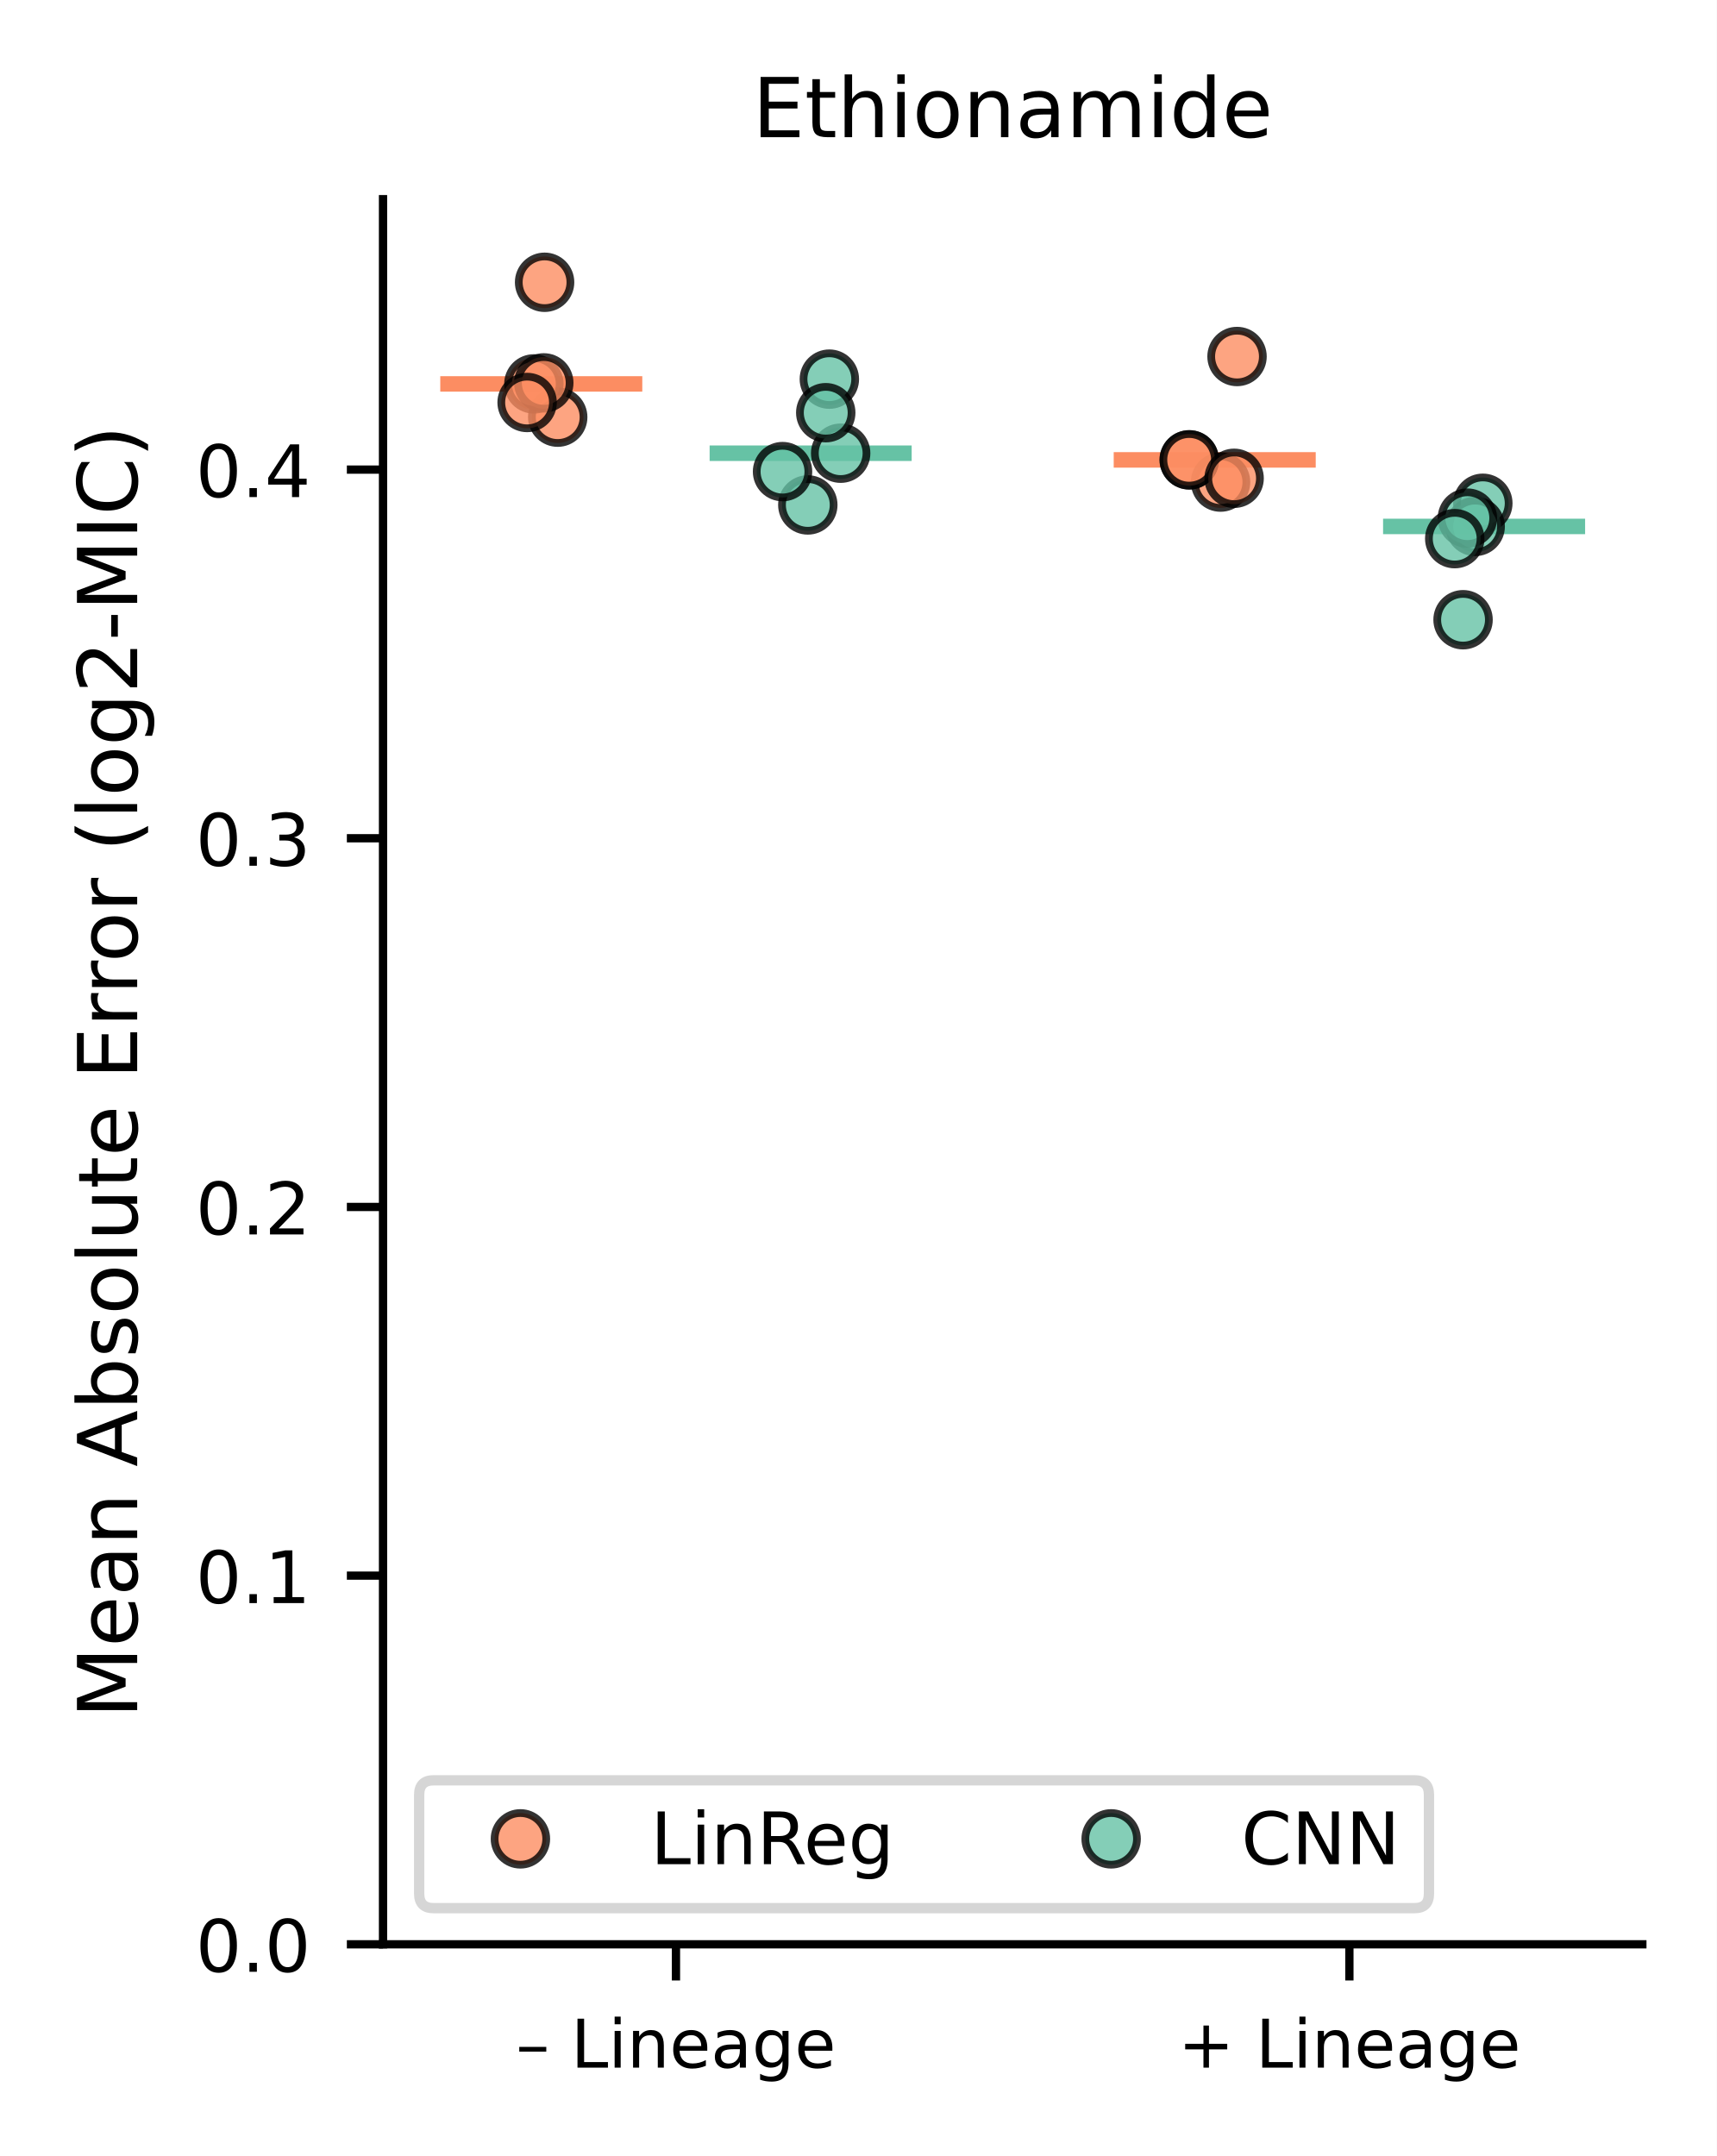
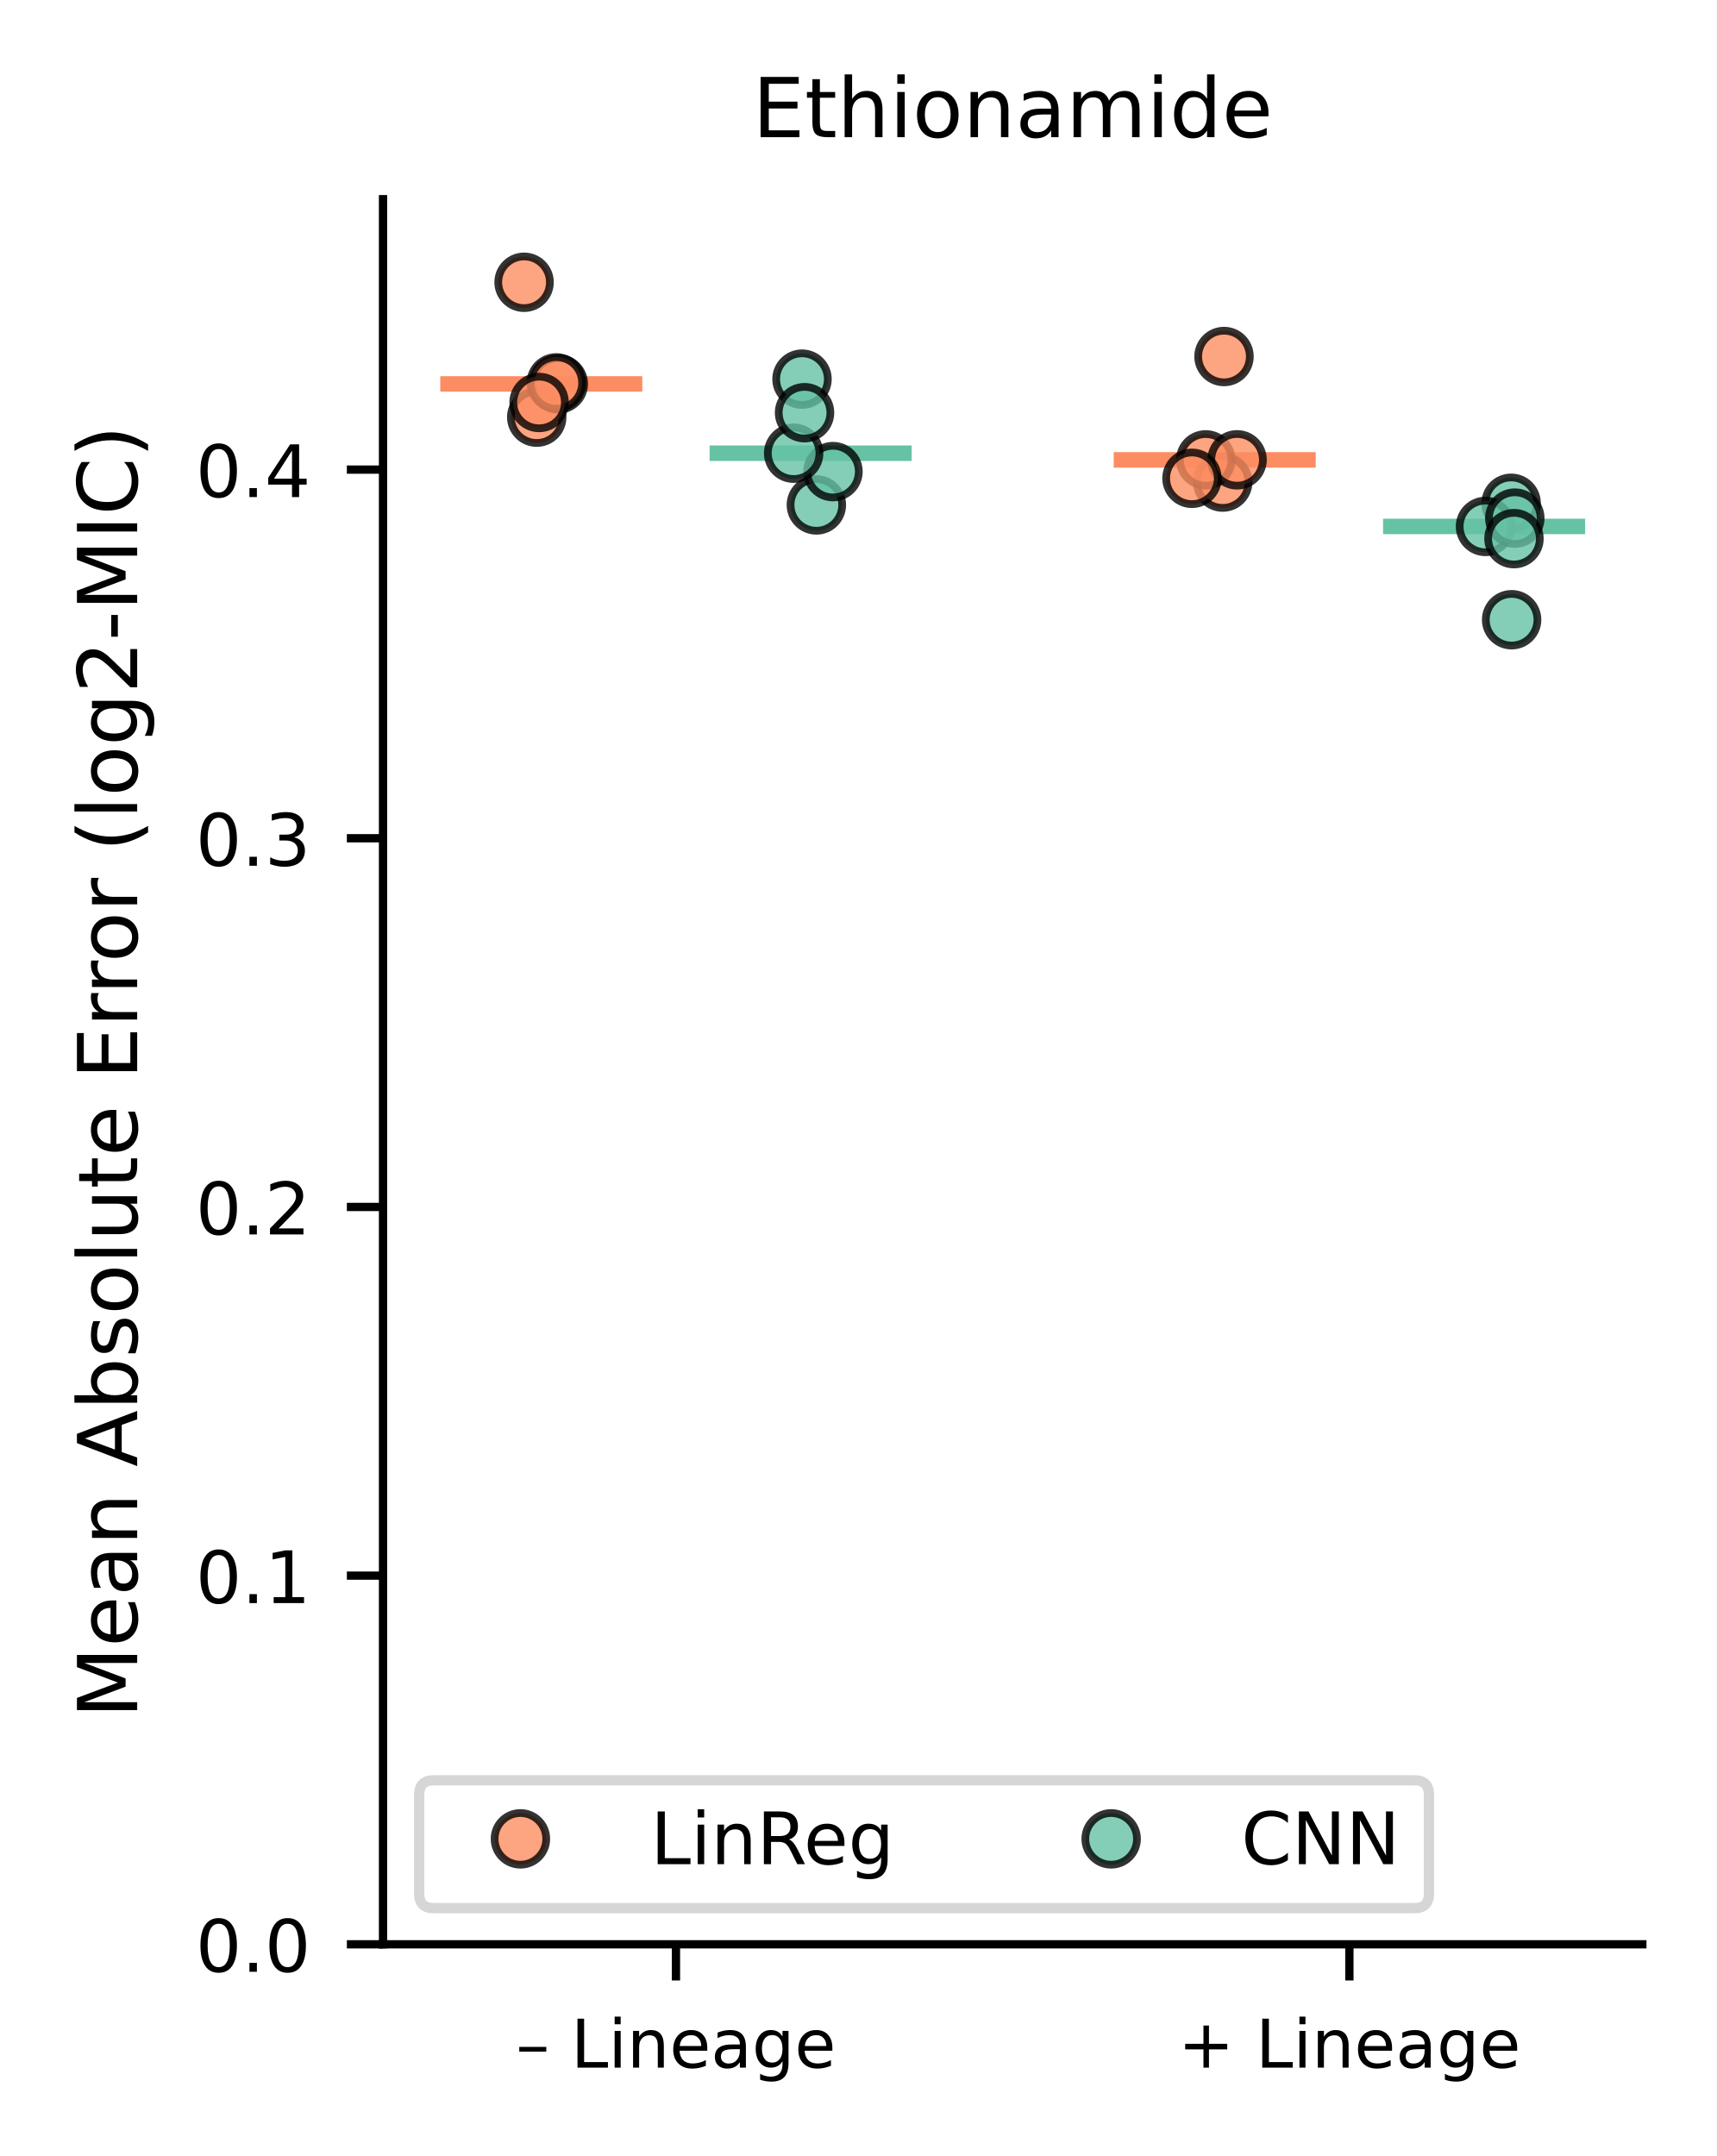
<svg xmlns="http://www.w3.org/2000/svg" xmlns:xlink="http://www.w3.org/1999/xlink" width="166.175pt" height="208.69pt" viewBox="0 0 166.175 208.69" version="1.1">
  <defs>
    <style type="text/css">*{stroke-linejoin: round; stroke-linecap: butt}</style>
  </defs>
  <g id="figure_1">
    <g id="patch_1">
      <path d="M 0 208.69  L 166.175 208.69  L 166.175 0  L 0 0  z " style="fill: #ffffff" />
    </g>
    <g id="axes_1">
      <g id="patch_2">
        <path d="M 37.075 188.199  L 158.975 188.199  L 158.975 19.279  L 37.075 19.279  z " style="fill: #ffffff" />
      </g>
      <g id="LineCollection_1">
-         <path d="M 42.616 37.16  L 62.172 37.16  " clip-path="url(#p275a78e598)" style="fill: none; stroke: #fc8d62; stroke-width: 1.5" />
+         <path d="M 42.616 37.16  L 62.172 37.16  " clip-path="url(#p966fcab4b1)" style="fill: none; stroke: #fc8d62; stroke-width: 1.5" />
      </g>
      <g id="LineCollection_2">
-         <path d="M 68.69 43.868  L 88.247 43.868  " clip-path="url(#p275a78e598)" style="fill: none; stroke: #66c2a5; stroke-width: 1.5" />
+         <path d="M 68.69 43.868  L 88.247 43.868  " clip-path="url(#p966fcab4b1)" style="fill: none; stroke: #66c2a5; stroke-width: 1.5" />
      </g>
      <g id="LineCollection_3">
-         <path d="M 107.803 44.514  L 127.359 44.514  " clip-path="url(#p275a78e598)" style="fill: none; stroke: #fc8d62; stroke-width: 1.5" />
+         <path d="M 107.803 44.514  L 127.359 44.514  " clip-path="url(#p966fcab4b1)" style="fill: none; stroke: #fc8d62; stroke-width: 1.5" />
      </g>
      <g id="LineCollection_4">
-         <path d="M 133.878 50.956  L 153.434 50.956  " clip-path="url(#p275a78e598)" style="fill: none; stroke: #66c2a5; stroke-width: 1.5" />
+         <path d="M 133.878 50.956  L 153.434 50.956  " clip-path="url(#p966fcab4b1)" style="fill: none; stroke: #66c2a5; stroke-width: 1.5" />
      </g>
      <g id="PathCollection_1">
        <defs>
-           <path id="C0_0_a397334b25" d="M 0 2.5  C 0.663 2.5 1.299 2.237 1.768 1.768  C 2.237 1.299 2.5 0.663 2.5 -0  C 2.5 -0.663 2.237 -1.299 1.768 -1.768  C 1.299 -2.237 0.663 -2.5 0 -2.5  C -0.663 -2.5 -1.299 -2.237 -1.768 -1.768  C -2.237 -1.299 -2.5 -0.663 -2.5 0  C -2.5 0.663 -2.237 1.299 -1.768 1.768  C -1.299 2.237 -0.663 2.5 0 2.5  z " />
+           <path id="C0_0_b6f05017a8" d="M 0 2.5  C 0.663 2.5 1.299 2.237 1.768 1.768  C 2.237 1.299 2.5 0.663 2.5 -0  C 2.5 -0.663 2.237 -1.299 1.768 -1.768  C 1.299 -2.237 0.663 -2.5 0 -2.5  C -0.663 -2.5 -1.299 -2.237 -1.768 -1.768  C -2.237 -1.299 -2.5 -0.663 -2.5 0  C -2.5 0.663 -2.237 1.299 -1.768 1.768  C -1.299 2.237 -0.663 2.5 0 2.5  z " />
        </defs>
-         <g clip-path="url(#p275a78e598)">
-           <use xlink:href="#C0_0_a397334b25" x="53.985" y="40.378" style="fill: #fc8d62; fill-opacity: 0.8; stroke: #000000; stroke-opacity: 0.8; stroke-width: 0.75" />
-         </g>
-         <g clip-path="url(#p275a78e598)">
-           <use xlink:href="#C0_0_a397334b25" x="51.677" y="37.16" style="fill: #fc8d62; fill-opacity: 0.8; stroke: #000000; stroke-opacity: 0.8; stroke-width: 0.75" />
-         </g>
-         <g clip-path="url(#p275a78e598)">
-           <use xlink:href="#C0_0_a397334b25" x="52.637" y="37.062" style="fill: #fc8d62; fill-opacity: 0.8; stroke: #000000; stroke-opacity: 0.8; stroke-width: 0.75" />
-         </g>
-         <g clip-path="url(#p275a78e598)">
-           <use xlink:href="#C0_0_a397334b25" x="51.023" y="38.958" style="fill: #fc8d62; fill-opacity: 0.8; stroke: #000000; stroke-opacity: 0.8; stroke-width: 0.75" />
-         </g>
-         <g clip-path="url(#p275a78e598)">
-           <use xlink:href="#C0_0_a397334b25" x="52.715" y="27.323" style="fill: #fc8d62; fill-opacity: 0.8; stroke: #000000; stroke-opacity: 0.8; stroke-width: 0.75" />
+         <g clip-path="url(#p966fcab4b1)">
+           <use xlink:href="#C0_0_b6f05017a8" x="51.954" y="40.378" style="fill: #fc8d62; fill-opacity: 0.8; stroke: #000000; stroke-opacity: 0.8; stroke-width: 0.75" />
+         </g>
+         <g clip-path="url(#p966fcab4b1)">
+           <use xlink:href="#C0_0_b6f05017a8" x="54.042" y="37.16" style="fill: #fc8d62; fill-opacity: 0.8; stroke: #000000; stroke-opacity: 0.8; stroke-width: 0.75" />
+         </g>
+         <g clip-path="url(#p966fcab4b1)">
+           <use xlink:href="#C0_0_b6f05017a8" x="53.85" y="37.062" style="fill: #fc8d62; fill-opacity: 0.8; stroke: #000000; stroke-opacity: 0.8; stroke-width: 0.75" />
+         </g>
+         <g clip-path="url(#p966fcab4b1)">
+           <use xlink:href="#C0_0_b6f05017a8" x="52.183" y="38.958" style="fill: #fc8d62; fill-opacity: 0.8; stroke: #000000; stroke-opacity: 0.8; stroke-width: 0.75" />
+         </g>
+         <g clip-path="url(#p966fcab4b1)">
+           <use xlink:href="#C0_0_b6f05017a8" x="50.73" y="27.323" style="fill: #fc8d62; fill-opacity: 0.8; stroke: #000000; stroke-opacity: 0.8; stroke-width: 0.75" />
        </g>
      </g>
      <g id="PathCollection_2">
        <defs>
-           <path id="C1_0_c81b3c31b7" d="M 0 2.5  C 0.663 2.5 1.299 2.237 1.768 1.768  C 2.237 1.299 2.5 0.663 2.5 -0  C 2.5 -0.663 2.237 -1.299 1.768 -1.768  C 1.299 -2.237 0.663 -2.5 0 -2.5  C -0.663 -2.5 -1.299 -2.237 -1.768 -1.768  C -2.237 -1.299 -2.5 -0.663 -2.5 0  C -2.5 0.663 -2.237 1.299 -1.768 1.768  C -1.299 2.237 -0.663 2.5 0 2.5  z " />
+           <path id="C1_0_5e7f2129fc" d="M 0 2.5  C 0.663 2.5 1.299 2.237 1.768 1.768  C 2.237 1.299 2.5 0.663 2.5 -0  C 2.5 -0.663 2.237 -1.299 1.768 -1.768  C 1.299 -2.237 0.663 -2.5 0 -2.5  C -0.663 -2.5 -1.299 -2.237 -1.768 -1.768  C -2.237 -1.299 -2.5 -0.663 -2.5 0  C -2.5 0.663 -2.237 1.299 -1.768 1.768  C -1.299 2.237 -0.663 2.5 0 2.5  z " />
        </defs>
-         <g clip-path="url(#p275a78e598)">
-           <use xlink:href="#C1_0_c81b3c31b7" x="78.194" y="48.875" style="fill: #66c2a5; fill-opacity: 0.8; stroke: #000000; stroke-opacity: 0.8; stroke-width: 0.75" />
-         </g>
-         <g clip-path="url(#p275a78e598)">
-           <use xlink:href="#C1_0_c81b3c31b7" x="75.748" y="45.649" style="fill: #66c2a5; fill-opacity: 0.8; stroke: #000000; stroke-opacity: 0.8; stroke-width: 0.75" />
-         </g>
-         <g clip-path="url(#p275a78e598)">
-           <use xlink:href="#C1_0_c81b3c31b7" x="80.279" y="36.699" style="fill: #66c2a5; fill-opacity: 0.8; stroke: #000000; stroke-opacity: 0.8; stroke-width: 0.75" />
-         </g>
-         <g clip-path="url(#p275a78e598)">
-           <use xlink:href="#C1_0_c81b3c31b7" x="81.374" y="43.868" style="fill: #66c2a5; fill-opacity: 0.8; stroke: #000000; stroke-opacity: 0.8; stroke-width: 0.75" />
-         </g>
-         <g clip-path="url(#p275a78e598)">
-           <use xlink:href="#C1_0_c81b3c31b7" x="79.93" y="39.947" style="fill: #66c2a5; fill-opacity: 0.8; stroke: #000000; stroke-opacity: 0.8; stroke-width: 0.75" />
+         <g clip-path="url(#p966fcab4b1)">
+           <use xlink:href="#C1_0_5e7f2129fc" x="79.022" y="48.875" style="fill: #66c2a5; fill-opacity: 0.8; stroke: #000000; stroke-opacity: 0.8; stroke-width: 0.75" />
+         </g>
+         <g clip-path="url(#p966fcab4b1)">
+           <use xlink:href="#C1_0_5e7f2129fc" x="80.63" y="45.649" style="fill: #66c2a5; fill-opacity: 0.8; stroke: #000000; stroke-opacity: 0.8; stroke-width: 0.75" />
+         </g>
+         <g clip-path="url(#p966fcab4b1)">
+           <use xlink:href="#C1_0_5e7f2129fc" x="77.632" y="36.699" style="fill: #66c2a5; fill-opacity: 0.8; stroke: #000000; stroke-opacity: 0.8; stroke-width: 0.75" />
+         </g>
+         <g clip-path="url(#p966fcab4b1)">
+           <use xlink:href="#C1_0_5e7f2129fc" x="76.823" y="43.868" style="fill: #66c2a5; fill-opacity: 0.8; stroke: #000000; stroke-opacity: 0.8; stroke-width: 0.75" />
+         </g>
+         <g clip-path="url(#p966fcab4b1)">
+           <use xlink:href="#C1_0_5e7f2129fc" x="77.878" y="39.947" style="fill: #66c2a5; fill-opacity: 0.8; stroke: #000000; stroke-opacity: 0.8; stroke-width: 0.75" />
        </g>
      </g>
      <g id="PathCollection_3">
        <defs>
-           <path id="C2_0_f583e254a5" d="M 0 2.5  C 0.663 2.5 1.299 2.237 1.768 1.768  C 2.237 1.299 2.5 0.663 2.5 -0  C 2.5 -0.663 2.237 -1.299 1.768 -1.768  C 1.299 -2.237 0.663 -2.5 0 -2.5  C -0.663 -2.5 -1.299 -2.237 -1.768 -1.768  C -2.237 -1.299 -2.5 -0.663 -2.5 0  C -2.5 0.663 -2.237 1.299 -1.768 1.768  C -1.299 2.237 -0.663 2.5 0 2.5  z " />
+           <path id="C2_0_d70df3295e" d="M 0 2.5  C 0.663 2.5 1.299 2.237 1.768 1.768  C 2.237 1.299 2.5 0.663 2.5 -0  C 2.5 -0.663 2.237 -1.299 1.768 -1.768  C 1.299 -2.237 0.663 -2.5 0 -2.5  C -0.663 -2.5 -1.299 -2.237 -1.768 -1.768  C -2.237 -1.299 -2.5 -0.663 -2.5 0  C -2.5 0.663 -2.237 1.299 -1.768 1.768  C -1.299 2.237 -0.663 2.5 0 2.5  z " />
        </defs>
-         <g clip-path="url(#p275a78e598)">
-           <use xlink:href="#C2_0_f583e254a5" x="118.146" y="46.663" style="fill: #fc8d62; fill-opacity: 0.8; stroke: #000000; stroke-opacity: 0.8; stroke-width: 0.75" />
-         </g>
-         <g clip-path="url(#p275a78e598)">
-           <use xlink:href="#C2_0_f583e254a5" x="115.127" y="44.514" style="fill: #fc8d62; fill-opacity: 0.8; stroke: #000000; stroke-opacity: 0.8; stroke-width: 0.75" />
-         </g>
-         <g clip-path="url(#p275a78e598)">
-           <use xlink:href="#C2_0_f583e254a5" x="115.107" y="44.509" style="fill: #fc8d62; fill-opacity: 0.8; stroke: #000000; stroke-opacity: 0.8; stroke-width: 0.75" />
-         </g>
-         <g clip-path="url(#p275a78e598)">
-           <use xlink:href="#C2_0_f583e254a5" x="119.459" y="46.298" style="fill: #fc8d62; fill-opacity: 0.8; stroke: #000000; stroke-opacity: 0.8; stroke-width: 0.75" />
-         </g>
-         <g clip-path="url(#p275a78e598)">
-           <use xlink:href="#C2_0_f583e254a5" x="119.741" y="34.509" style="fill: #fc8d62; fill-opacity: 0.8; stroke: #000000; stroke-opacity: 0.8; stroke-width: 0.75" />
+         <g clip-path="url(#p966fcab4b1)">
+           <use xlink:href="#C2_0_d70df3295e" x="118.355" y="46.663" style="fill: #fc8d62; fill-opacity: 0.8; stroke: #000000; stroke-opacity: 0.8; stroke-width: 0.75" />
+         </g>
+         <g clip-path="url(#p966fcab4b1)">
+           <use xlink:href="#C2_0_d70df3295e" x="116.712" y="44.514" style="fill: #fc8d62; fill-opacity: 0.8; stroke: #000000; stroke-opacity: 0.8; stroke-width: 0.75" />
+         </g>
+         <g clip-path="url(#p966fcab4b1)">
+           <use xlink:href="#C2_0_d70df3295e" x="119.745" y="44.509" style="fill: #fc8d62; fill-opacity: 0.8; stroke: #000000; stroke-opacity: 0.8; stroke-width: 0.75" />
+         </g>
+         <g clip-path="url(#p966fcab4b1)">
+           <use xlink:href="#C2_0_d70df3295e" x="115.38" y="46.298" style="fill: #fc8d62; fill-opacity: 0.8; stroke: #000000; stroke-opacity: 0.8; stroke-width: 0.75" />
+         </g>
+         <g clip-path="url(#p966fcab4b1)">
+           <use xlink:href="#C2_0_d70df3295e" x="118.48" y="34.509" style="fill: #fc8d62; fill-opacity: 0.8; stroke: #000000; stroke-opacity: 0.8; stroke-width: 0.75" />
        </g>
      </g>
      <g id="PathCollection_4">
        <defs>
-           <path id="C3_0_29b43502ae" d="M 0 2.5  C 0.663 2.5 1.299 2.237 1.768 1.768  C 2.237 1.299 2.5 0.663 2.5 -0  C 2.5 -0.663 2.237 -1.299 1.768 -1.768  C 1.299 -2.237 0.663 -2.5 0 -2.5  C -0.663 -2.5 -1.299 -2.237 -1.768 -1.768  C -2.237 -1.299 -2.5 -0.663 -2.5 0  C -2.5 0.663 -2.237 1.299 -1.768 1.768  C -1.299 2.237 -0.663 2.5 0 2.5  z " />
+           <path id="C3_0_745c47c55c" d="M 0 2.5  C 0.663 2.5 1.299 2.237 1.768 1.768  C 2.237 1.299 2.5 0.663 2.5 -0  C 2.5 -0.663 2.237 -1.299 1.768 -1.768  C 1.299 -2.237 0.663 -2.5 0 -2.5  C -0.663 -2.5 -1.299 -2.237 -1.768 -1.768  C -2.237 -1.299 -2.5 -0.663 -2.5 0  C -2.5 0.663 -2.237 1.299 -1.768 1.768  C -1.299 2.237 -0.663 2.5 0 2.5  z " />
        </defs>
-         <g clip-path="url(#p275a78e598)">
-           <use xlink:href="#C3_0_29b43502ae" x="141.62" y="59.987" style="fill: #66c2a5; fill-opacity: 0.8; stroke: #000000; stroke-opacity: 0.8; stroke-width: 0.75" />
-         </g>
-         <g clip-path="url(#p275a78e598)">
-           <use xlink:href="#C3_0_29b43502ae" x="143.534" y="48.715" style="fill: #66c2a5; fill-opacity: 0.8; stroke: #000000; stroke-opacity: 0.8; stroke-width: 0.75" />
-         </g>
-         <g clip-path="url(#p275a78e598)">
-           <use xlink:href="#C3_0_29b43502ae" x="142.794" y="50.956" style="fill: #66c2a5; fill-opacity: 0.8; stroke: #000000; stroke-opacity: 0.8; stroke-width: 0.75" />
-         </g>
-         <g clip-path="url(#p275a78e598)">
-           <use xlink:href="#C3_0_29b43502ae" x="142.039" y="50.152" style="fill: #66c2a5; fill-opacity: 0.8; stroke: #000000; stroke-opacity: 0.8; stroke-width: 0.75" />
-         </g>
-         <g clip-path="url(#p275a78e598)">
-           <use xlink:href="#C3_0_29b43502ae" x="140.814" y="52.138" style="fill: #66c2a5; fill-opacity: 0.8; stroke: #000000; stroke-opacity: 0.8; stroke-width: 0.75" />
+         <g clip-path="url(#p966fcab4b1)">
+           <use xlink:href="#C3_0_745c47c55c" x="146.32" y="59.987" style="fill: #66c2a5; fill-opacity: 0.8; stroke: #000000; stroke-opacity: 0.8; stroke-width: 0.75" />
+         </g>
+         <g clip-path="url(#p966fcab4b1)">
+           <use xlink:href="#C3_0_745c47c55c" x="146.274" y="48.715" style="fill: #66c2a5; fill-opacity: 0.8; stroke: #000000; stroke-opacity: 0.8; stroke-width: 0.75" />
+         </g>
+         <g clip-path="url(#p966fcab4b1)">
+           <use xlink:href="#C3_0_745c47c55c" x="143.79" y="50.956" style="fill: #66c2a5; fill-opacity: 0.8; stroke: #000000; stroke-opacity: 0.8; stroke-width: 0.75" />
+         </g>
+         <g clip-path="url(#p966fcab4b1)">
+           <use xlink:href="#C3_0_745c47c55c" x="146.629" y="50.152" style="fill: #66c2a5; fill-opacity: 0.8; stroke: #000000; stroke-opacity: 0.8; stroke-width: 0.75" />
+         </g>
+         <g clip-path="url(#p966fcab4b1)">
+           <use xlink:href="#C3_0_745c47c55c" x="146.548" y="52.138" style="fill: #66c2a5; fill-opacity: 0.8; stroke: #000000; stroke-opacity: 0.8; stroke-width: 0.75" />
        </g>
      </g>
      <g id="line2d_1" />
      <g id="line2d_2" />
      <g id="matplotlib.axis_1">
        <g id="xtick_1">
          <g id="line2d_3">
            <defs>
-               <path id="mde1b1240f8" d="M 0 0  L 0 3.5  " style="stroke: #000000; stroke-width: 0.8" />
-             </defs>
-             <g>
-               <use xlink:href="#mde1b1240f8" x="65.431" y="188.199" style="stroke: #000000; stroke-width: 0.8" />
+               <path id="m352f843af5" d="M 0 0  L 0 3.5  " style="stroke: #000000; stroke-width: 0.8" />
+             </defs>
+             <g>
+               <use xlink:href="#m352f843af5" x="65.431" y="188.199" style="stroke: #000000; stroke-width: 0.8" />
            </g>
          </g>
          <g id="text_1">
            <g transform="translate(49.94536 200.1377) scale(0.065 -0.065)">
              <defs>
                <path id="DejaVuSans-2013" d="M 313 1978  L 2888 1978  L 2888 1528  L 313 1528  L 313 1978  z " transform="scale(0.015625)" />
                <path id="DejaVuSans-20" transform="scale(0.015625)" />
                <path id="DejaVuSans-4c" d="M 628 4666  L 1259 4666  L 1259 531  L 3531 531  L 3531 0  L 628 0  L 628 4666  z " transform="scale(0.015625)" />
                <path id="DejaVuSans-69" d="M 603 3500  L 1178 3500  L 1178 0  L 603 0  L 603 3500  z M 603 4863  L 1178 4863  L 1178 4134  L 603 4134  L 603 4863  z " transform="scale(0.015625)" />
                <path id="DejaVuSans-6e" d="M 3513 2113  L 3513 0  L 2938 0  L 2938 2094  Q 2938 2591 2744 2837  Q 2550 3084 2163 3084  Q 1697 3084 1428 2787  Q 1159 2491 1159 1978  L 1159 0  L 581 0  L 581 3500  L 1159 3500  L 1159 2956  Q 1366 3272 1645 3428  Q 1925 3584 2291 3584  Q 2894 3584 3203 3211  Q 3513 2838 3513 2113  z " transform="scale(0.015625)" />
                <path id="DejaVuSans-65" d="M 3597 1894  L 3597 1613  L 953 1613  Q 991 1019 1311 708  Q 1631 397 2203 397  Q 2534 397 2845 478  Q 3156 559 3463 722  L 3463 178  Q 3153 47 2828 -22  Q 2503 -91 2169 -91  Q 1331 -91 842 396  Q 353 884 353 1716  Q 353 2575 817 3079  Q 1281 3584 2069 3584  Q 2775 3584 3186 3129  Q 3597 2675 3597 1894  z M 3022 2063  Q 3016 2534 2758 2815  Q 2500 3097 2075 3097  Q 1594 3097 1305 2825  Q 1016 2553 972 2059  L 3022 2063  z " transform="scale(0.015625)" />
                <path id="DejaVuSans-61" d="M 2194 1759  Q 1497 1759 1228 1600  Q 959 1441 959 1056  Q 959 750 1161 570  Q 1363 391 1709 391  Q 2188 391 2477 730  Q 2766 1069 2766 1631  L 2766 1759  L 2194 1759  z M 3341 1997  L 3341 0  L 2766 0  L 2766 531  Q 2569 213 2275 61  Q 1981 -91 1556 -91  Q 1019 -91 701 211  Q 384 513 384 1019  Q 384 1609 779 1909  Q 1175 2209 1959 2209  L 2766 2209  L 2766 2266  Q 2766 2663 2505 2880  Q 2244 3097 1772 3097  Q 1472 3097 1187 3025  Q 903 2953 641 2809  L 641 3341  Q 956 3463 1253 3523  Q 1550 3584 1831 3584  Q 2591 3584 2966 3190  Q 3341 2797 3341 1997  z " transform="scale(0.015625)" />
                <path id="DejaVuSans-67" d="M 2906 1791  Q 2906 2416 2648 2759  Q 2391 3103 1925 3103  Q 1463 3103 1205 2759  Q 947 2416 947 1791  Q 947 1169 1205 825  Q 1463 481 1925 481  Q 2391 481 2648 825  Q 2906 1169 2906 1791  z M 3481 434  Q 3481 -459 3084 -895  Q 2688 -1331 1869 -1331  Q 1566 -1331 1297 -1286  Q 1028 -1241 775 -1147  L 775 -588  Q 1028 -725 1275 -790  Q 1522 -856 1778 -856  Q 2344 -856 2625 -561  Q 2906 -266 2906 331  L 2906 616  Q 2728 306 2450 153  Q 2172 0 1784 0  Q 1141 0 747 490  Q 353 981 353 1791  Q 353 2603 747 3093  Q 1141 3584 1784 3584  Q 2172 3584 2450 3431  Q 2728 3278 2906 2969  L 2906 3500  L 3481 3500  L 3481 434  z " transform="scale(0.015625)" />
              </defs>
              <use xlink:href="#DejaVuSans-2013" />
              <use xlink:href="#DejaVuSans-20" x="50" />
              <use xlink:href="#DejaVuSans-4c" x="81.787" />
              <use xlink:href="#DejaVuSans-69" x="137.5" />
              <use xlink:href="#DejaVuSans-6e" x="165.283" />
              <use xlink:href="#DejaVuSans-65" x="228.662" />
              <use xlink:href="#DejaVuSans-61" x="290.186" />
              <use xlink:href="#DejaVuSans-67" x="351.465" />
              <use xlink:href="#DejaVuSans-65" x="414.941" />
            </g>
          </g>
        </g>
        <g id="xtick_2">
          <g id="line2d_4">
            <g>
-               <use xlink:href="#mde1b1240f8" x="130.618" y="188.199" style="stroke: #000000; stroke-width: 0.8" />
+               <use xlink:href="#m352f843af5" x="130.618" y="188.199" style="stroke: #000000; stroke-width: 0.8" />
            </g>
          </g>
          <g id="text_2">
            <g transform="translate(114.0341 200.1377) scale(0.065 -0.065)">
              <defs>
                <path id="DejaVuSans-2b" d="M 2944 4013  L 2944 2272  L 4684 2272  L 4684 1741  L 2944 1741  L 2944 0  L 2419 0  L 2419 1741  L 678 1741  L 678 2272  L 2419 2272  L 2419 4013  L 2944 4013  z " transform="scale(0.015625)" />
              </defs>
              <use xlink:href="#DejaVuSans-2b" />
              <use xlink:href="#DejaVuSans-20" x="83.789" />
              <use xlink:href="#DejaVuSans-4c" x="115.576" />
              <use xlink:href="#DejaVuSans-69" x="171.289" />
              <use xlink:href="#DejaVuSans-6e" x="199.072" />
              <use xlink:href="#DejaVuSans-65" x="262.451" />
              <use xlink:href="#DejaVuSans-61" x="323.975" />
              <use xlink:href="#DejaVuSans-67" x="385.254" />
              <use xlink:href="#DejaVuSans-65" x="448.73" />
            </g>
          </g>
        </g>
      </g>
      <g id="matplotlib.axis_2">
        <g id="ytick_1">
          <g id="line2d_5">
            <defs>
-               <path id="me66d4d384a" d="M 0 0  L -3.5 0  " style="stroke: #000000; stroke-width: 0.8" />
-             </defs>
-             <g>
-               <use xlink:href="#me66d4d384a" x="37.075" y="188.199" style="stroke: #000000; stroke-width: 0.8" />
+               <path id="m911fac3b53" d="M 0 0  L -3.5 0  " style="stroke: #000000; stroke-width: 0.8" />
+             </defs>
+             <g>
+               <use xlink:href="#m911fac3b53" x="37.075" y="188.199" style="stroke: #000000; stroke-width: 0.8" />
            </g>
          </g>
          <g id="text_3">
            <g transform="translate(18.9425 190.8582) scale(0.07 -0.07)">
              <defs>
                <path id="DejaVuSans-30" d="M 2034 4250  Q 1547 4250 1301 3770  Q 1056 3291 1056 2328  Q 1056 1369 1301 889  Q 1547 409 2034 409  Q 2525 409 2770 889  Q 3016 1369 3016 2328  Q 3016 3291 2770 3770  Q 2525 4250 2034 4250  z M 2034 4750  Q 2819 4750 3233 4129  Q 3647 3509 3647 2328  Q 3647 1150 3233 529  Q 2819 -91 2034 -91  Q 1250 -91 836 529  Q 422 1150 422 2328  Q 422 3509 836 4129  Q 1250 4750 2034 4750  z " transform="scale(0.015625)" />
                <path id="DejaVuSans-2e" d="M 684 794  L 1344 794  L 1344 0  L 684 0  L 684 794  z " transform="scale(0.015625)" />
              </defs>
              <use xlink:href="#DejaVuSans-30" />
              <use xlink:href="#DejaVuSans-2e" x="63.623" />
              <use xlink:href="#DejaVuSans-30" x="95.41" />
            </g>
          </g>
        </g>
        <g id="ytick_2">
          <g id="line2d_6">
            <g>
-               <use xlink:href="#me66d4d384a" x="37.075" y="152.513" style="stroke: #000000; stroke-width: 0.8" />
+               <use xlink:href="#m911fac3b53" x="37.075" y="152.513" style="stroke: #000000; stroke-width: 0.8" />
            </g>
          </g>
          <g id="text_4">
            <g transform="translate(18.9425 155.1721) scale(0.07 -0.07)">
              <defs>
                <path id="DejaVuSans-31" d="M 794 531  L 1825 531  L 1825 4091  L 703 3866  L 703 4441  L 1819 4666  L 2450 4666  L 2450 531  L 3481 531  L 3481 0  L 794 0  L 794 531  z " transform="scale(0.015625)" />
              </defs>
              <use xlink:href="#DejaVuSans-30" />
              <use xlink:href="#DejaVuSans-2e" x="63.623" />
              <use xlink:href="#DejaVuSans-31" x="95.41" />
            </g>
          </g>
        </g>
        <g id="ytick_3">
          <g id="line2d_7">
            <g>
-               <use xlink:href="#me66d4d384a" x="37.075" y="116.826" style="stroke: #000000; stroke-width: 0.8" />
+               <use xlink:href="#m911fac3b53" x="37.075" y="116.826" style="stroke: #000000; stroke-width: 0.8" />
            </g>
          </g>
          <g id="text_5">
            <g transform="translate(18.9425 119.4859) scale(0.07 -0.07)">
              <defs>
                <path id="DejaVuSans-32" d="M 1228 531  L 3431 531  L 3431 0  L 469 0  L 469 531  Q 828 903 1448 1529  Q 2069 2156 2228 2338  Q 2531 2678 2651 2914  Q 2772 3150 2772 3378  Q 2772 3750 2511 3984  Q 2250 4219 1831 4219  Q 1534 4219 1204 4116  Q 875 4013 500 3803  L 500 4441  Q 881 4594 1212 4672  Q 1544 4750 1819 4750  Q 2544 4750 2975 4387  Q 3406 4025 3406 3419  Q 3406 3131 3298 2873  Q 3191 2616 2906 2266  Q 2828 2175 2409 1742  Q 1991 1309 1228 531  z " transform="scale(0.015625)" />
              </defs>
              <use xlink:href="#DejaVuSans-30" />
              <use xlink:href="#DejaVuSans-2e" x="63.623" />
              <use xlink:href="#DejaVuSans-32" x="95.41" />
            </g>
          </g>
        </g>
        <g id="ytick_4">
          <g id="line2d_8">
            <g>
-               <use xlink:href="#me66d4d384a" x="37.075" y="81.14" style="stroke: #000000; stroke-width: 0.8" />
+               <use xlink:href="#m911fac3b53" x="37.075" y="81.14" style="stroke: #000000; stroke-width: 0.8" />
            </g>
          </g>
          <g id="text_6">
            <g transform="translate(18.9425 83.79976) scale(0.07 -0.07)">
              <defs>
                <path id="DejaVuSans-33" d="M 2597 2516  Q 3050 2419 3304 2112  Q 3559 1806 3559 1356  Q 3559 666 3084 287  Q 2609 -91 1734 -91  Q 1441 -91 1130 -33  Q 819 25 488 141  L 488 750  Q 750 597 1062 519  Q 1375 441 1716 441  Q 2309 441 2620 675  Q 2931 909 2931 1356  Q 2931 1769 2642 2001  Q 2353 2234 1838 2234  L 1294 2234  L 1294 2753  L 1863 2753  Q 2328 2753 2575 2939  Q 2822 3125 2822 3475  Q 2822 3834 2567 4026  Q 2313 4219 1838 4219  Q 1578 4219 1281 4162  Q 984 4106 628 3988  L 628 4550  Q 988 4650 1302 4700  Q 1616 4750 1894 4750  Q 2613 4750 3031 4423  Q 3450 4097 3450 3541  Q 3450 3153 3228 2886  Q 3006 2619 2597 2516  z " transform="scale(0.015625)" />
              </defs>
              <use xlink:href="#DejaVuSans-30" />
              <use xlink:href="#DejaVuSans-2e" x="63.623" />
              <use xlink:href="#DejaVuSans-33" x="95.41" />
            </g>
          </g>
        </g>
        <g id="ytick_5">
          <g id="line2d_9">
            <g>
-               <use xlink:href="#me66d4d384a" x="37.075" y="45.454" style="stroke: #000000; stroke-width: 0.8" />
+               <use xlink:href="#m911fac3b53" x="37.075" y="45.454" style="stroke: #000000; stroke-width: 0.8" />
            </g>
          </g>
          <g id="text_7">
            <g transform="translate(18.9425 48.11362) scale(0.07 -0.07)">
              <defs>
                <path id="DejaVuSans-34" d="M 2419 4116  L 825 1625  L 2419 1625  L 2419 4116  z M 2253 4666  L 3047 4666  L 3047 1625  L 3713 1625  L 3713 1100  L 3047 1100  L 3047 0  L 2419 0  L 2419 1100  L 313 1100  L 313 1709  L 2253 4666  z " transform="scale(0.015625)" />
              </defs>
              <use xlink:href="#DejaVuSans-30" />
              <use xlink:href="#DejaVuSans-2e" x="63.623" />
              <use xlink:href="#DejaVuSans-34" x="95.41" />
            </g>
          </g>
        </g>
        <g id="text_8">
          <g transform="translate(13.27875 166.3137) rotate(-90) scale(0.08 -0.08)">
            <defs>
              <path id="DejaVuSans-4d" d="M 628 4666  L 1569 4666  L 2759 1491  L 3956 4666  L 4897 4666  L 4897 0  L 4281 0  L 4281 4097  L 3078 897  L 2444 897  L 1241 4097  L 1241 0  L 628 0  L 628 4666  z " transform="scale(0.015625)" />
              <path id="DejaVuSans-41" d="M 2188 4044  L 1331 1722  L 3047 1722  L 2188 4044  z M 1831 4666  L 2547 4666  L 4325 0  L 3669 0  L 3244 1197  L 1141 1197  L 716 0  L 50 0  L 1831 4666  z " transform="scale(0.015625)" />
              <path id="DejaVuSans-62" d="M 3116 1747  Q 3116 2381 2855 2742  Q 2594 3103 2138 3103  Q 1681 3103 1420 2742  Q 1159 2381 1159 1747  Q 1159 1113 1420 752  Q 1681 391 2138 391  Q 2594 391 2855 752  Q 3116 1113 3116 1747  z M 1159 2969  Q 1341 3281 1617 3432  Q 1894 3584 2278 3584  Q 2916 3584 3314 3078  Q 3713 2572 3713 1747  Q 3713 922 3314 415  Q 2916 -91 2278 -91  Q 1894 -91 1617 61  Q 1341 213 1159 525  L 1159 0  L 581 0  L 581 4863  L 1159 4863  L 1159 2969  z " transform="scale(0.015625)" />
              <path id="DejaVuSans-73" d="M 2834 3397  L 2834 2853  Q 2591 2978 2328 3040  Q 2066 3103 1784 3103  Q 1356 3103 1142 2972  Q 928 2841 928 2578  Q 928 2378 1081 2264  Q 1234 2150 1697 2047  L 1894 2003  Q 2506 1872 2764 1633  Q 3022 1394 3022 966  Q 3022 478 2636 193  Q 2250 -91 1575 -91  Q 1294 -91 989 -36  Q 684 19 347 128  L 347 722  Q 666 556 975 473  Q 1284 391 1588 391  Q 1994 391 2212 530  Q 2431 669 2431 922  Q 2431 1156 2273 1281  Q 2116 1406 1581 1522  L 1381 1569  Q 847 1681 609 1914  Q 372 2147 372 2553  Q 372 3047 722 3315  Q 1072 3584 1716 3584  Q 2034 3584 2315 3537  Q 2597 3491 2834 3397  z " transform="scale(0.015625)" />
              <path id="DejaVuSans-6f" d="M 1959 3097  Q 1497 3097 1228 2736  Q 959 2375 959 1747  Q 959 1119 1226 758  Q 1494 397 1959 397  Q 2419 397 2687 759  Q 2956 1122 2956 1747  Q 2956 2369 2687 2733  Q 2419 3097 1959 3097  z M 1959 3584  Q 2709 3584 3137 3096  Q 3566 2609 3566 1747  Q 3566 888 3137 398  Q 2709 -91 1959 -91  Q 1206 -91 779 398  Q 353 888 353 1747  Q 353 2609 779 3096  Q 1206 3584 1959 3584  z " transform="scale(0.015625)" />
              <path id="DejaVuSans-6c" d="M 603 4863  L 1178 4863  L 1178 0  L 603 0  L 603 4863  z " transform="scale(0.015625)" />
              <path id="DejaVuSans-75" d="M 544 1381  L 544 3500  L 1119 3500  L 1119 1403  Q 1119 906 1312 657  Q 1506 409 1894 409  Q 2359 409 2629 706  Q 2900 1003 2900 1516  L 2900 3500  L 3475 3500  L 3475 0  L 2900 0  L 2900 538  Q 2691 219 2414 64  Q 2138 -91 1772 -91  Q 1169 -91 856 284  Q 544 659 544 1381  z M 1991 3584  L 1991 3584  z " transform="scale(0.015625)" />
              <path id="DejaVuSans-74" d="M 1172 4494  L 1172 3500  L 2356 3500  L 2356 3053  L 1172 3053  L 1172 1153  Q 1172 725 1289 603  Q 1406 481 1766 481  L 2356 481  L 2356 0  L 1766 0  Q 1100 0 847 248  Q 594 497 594 1153  L 594 3053  L 172 3053  L 172 3500  L 594 3500  L 594 4494  L 1172 4494  z " transform="scale(0.015625)" />
              <path id="DejaVuSans-45" d="M 628 4666  L 3578 4666  L 3578 4134  L 1259 4134  L 1259 2753  L 3481 2753  L 3481 2222  L 1259 2222  L 1259 531  L 3634 531  L 3634 0  L 628 0  L 628 4666  z " transform="scale(0.015625)" />
              <path id="DejaVuSans-72" d="M 2631 2963  Q 2534 3019 2420 3045  Q 2306 3072 2169 3072  Q 1681 3072 1420 2755  Q 1159 2438 1159 1844  L 1159 0  L 581 0  L 581 3500  L 1159 3500  L 1159 2956  Q 1341 3275 1631 3429  Q 1922 3584 2338 3584  Q 2397 3584 2469 3576  Q 2541 3569 2628 3553  L 2631 2963  z " transform="scale(0.015625)" />
              <path id="DejaVuSans-28" d="M 1984 4856  Q 1566 4138 1362 3434  Q 1159 2731 1159 2009  Q 1159 1288 1364 580  Q 1569 -128 1984 -844  L 1484 -844  Q 1016 -109 783 600  Q 550 1309 550 2009  Q 550 2706 781 3412  Q 1013 4119 1484 4856  L 1984 4856  z " transform="scale(0.015625)" />
              <path id="DejaVuSans-2d" d="M 313 2009  L 1997 2009  L 1997 1497  L 313 1497  L 313 2009  z " transform="scale(0.015625)" />
              <path id="DejaVuSans-49" d="M 628 4666  L 1259 4666  L 1259 0  L 628 0  L 628 4666  z " transform="scale(0.015625)" />
              <path id="DejaVuSans-43" d="M 4122 4306  L 4122 3641  Q 3803 3938 3442 4084  Q 3081 4231 2675 4231  Q 1875 4231 1450 3742  Q 1025 3253 1025 2328  Q 1025 1406 1450 917  Q 1875 428 2675 428  Q 3081 428 3442 575  Q 3803 722 4122 1019  L 4122 359  Q 3791 134 3420 21  Q 3050 -91 2638 -91  Q 1578 -91 968 557  Q 359 1206 359 2328  Q 359 3453 968 4101  Q 1578 4750 2638 4750  Q 3056 4750 3426 4639  Q 3797 4528 4122 4306  z " transform="scale(0.015625)" />
              <path id="DejaVuSans-29" d="M 513 4856  L 1013 4856  Q 1481 4119 1714 3412  Q 1947 2706 1947 2009  Q 1947 1309 1714 600  Q 1481 -109 1013 -844  L 513 -844  Q 928 -128 1133 580  Q 1338 1288 1338 2009  Q 1338 2731 1133 3434  Q 928 4138 513 4856  z " transform="scale(0.015625)" />
            </defs>
            <use xlink:href="#DejaVuSans-4d" />
            <use xlink:href="#DejaVuSans-65" x="86.279" />
            <use xlink:href="#DejaVuSans-61" x="147.803" />
            <use xlink:href="#DejaVuSans-6e" x="209.082" />
            <use xlink:href="#DejaVuSans-20" x="272.461" />
            <use xlink:href="#DejaVuSans-41" x="304.248" />
            <use xlink:href="#DejaVuSans-62" x="372.656" />
            <use xlink:href="#DejaVuSans-73" x="436.133" />
            <use xlink:href="#DejaVuSans-6f" x="488.232" />
            <use xlink:href="#DejaVuSans-6c" x="549.414" />
            <use xlink:href="#DejaVuSans-75" x="577.197" />
            <use xlink:href="#DejaVuSans-74" x="640.576" />
            <use xlink:href="#DejaVuSans-65" x="679.785" />
            <use xlink:href="#DejaVuSans-20" x="741.309" />
            <use xlink:href="#DejaVuSans-45" x="773.096" />
            <use xlink:href="#DejaVuSans-72" x="836.279" />
            <use xlink:href="#DejaVuSans-72" x="875.643" />
            <use xlink:href="#DejaVuSans-6f" x="914.506" />
            <use xlink:href="#DejaVuSans-72" x="975.688" />
            <use xlink:href="#DejaVuSans-20" x="1016.801" />
            <use xlink:href="#DejaVuSans-28" x="1048.588" />
            <use xlink:href="#DejaVuSans-6c" x="1087.602" />
            <use xlink:href="#DejaVuSans-6f" x="1115.385" />
            <use xlink:href="#DejaVuSans-67" x="1176.566" />
            <use xlink:href="#DejaVuSans-32" x="1240.043" />
            <use xlink:href="#DejaVuSans-2d" x="1303.666" />
            <use xlink:href="#DejaVuSans-4d" x="1339.75" />
            <use xlink:href="#DejaVuSans-49" x="1426.029" />
            <use xlink:href="#DejaVuSans-43" x="1455.521" />
            <use xlink:href="#DejaVuSans-29" x="1525.346" />
          </g>
        </g>
      </g>
      <g id="patch_3">
        <path d="M 37.075 188.199  L 37.075 19.279  " style="fill: none; stroke: #000000; stroke-width: 0.8; stroke-linejoin: miter; stroke-linecap: square" />
      </g>
      <g id="patch_4">
        <path d="M 37.075 188.199  L 158.975 188.199  " style="fill: none; stroke: #000000; stroke-width: 0.8; stroke-linejoin: miter; stroke-linecap: square" />
      </g>
      <g id="text_9">
        <g transform="translate(72.84094 13.27875) scale(0.08 -0.08)">
          <defs>
            <path id="DejaVuSans-68" d="M 3513 2113  L 3513 0  L 2938 0  L 2938 2094  Q 2938 2591 2744 2837  Q 2550 3084 2163 3084  Q 1697 3084 1428 2787  Q 1159 2491 1159 1978  L 1159 0  L 581 0  L 581 4863  L 1159 4863  L 1159 2956  Q 1366 3272 1645 3428  Q 1925 3584 2291 3584  Q 2894 3584 3203 3211  Q 3513 2838 3513 2113  z " transform="scale(0.015625)" />
            <path id="DejaVuSans-6d" d="M 3328 2828  Q 3544 3216 3844 3400  Q 4144 3584 4550 3584  Q 5097 3584 5394 3201  Q 5691 2819 5691 2113  L 5691 0  L 5113 0  L 5113 2094  Q 5113 2597 4934 2840  Q 4756 3084 4391 3084  Q 3944 3084 3684 2787  Q 3425 2491 3425 1978  L 3425 0  L 2847 0  L 2847 2094  Q 2847 2600 2669 2842  Q 2491 3084 2119 3084  Q 1678 3084 1418 2786  Q 1159 2488 1159 1978  L 1159 0  L 581 0  L 581 3500  L 1159 3500  L 1159 2956  Q 1356 3278 1631 3431  Q 1906 3584 2284 3584  Q 2666 3584 2933 3390  Q 3200 3197 3328 2828  z " transform="scale(0.015625)" />
            <path id="DejaVuSans-64" d="M 2906 2969  L 2906 4863  L 3481 4863  L 3481 0  L 2906 0  L 2906 525  Q 2725 213 2448 61  Q 2172 -91 1784 -91  Q 1150 -91 751 415  Q 353 922 353 1747  Q 353 2572 751 3078  Q 1150 3584 1784 3584  Q 2172 3584 2448 3432  Q 2725 3281 2906 2969  z M 947 1747  Q 947 1113 1208 752  Q 1469 391 1925 391  Q 2381 391 2643 752  Q 2906 1113 2906 1747  Q 2906 2381 2643 2742  Q 2381 3103 1925 3103  Q 1469 3103 1208 2742  Q 947 2381 947 1747  z " transform="scale(0.015625)" />
          </defs>
          <use xlink:href="#DejaVuSans-45" />
          <use xlink:href="#DejaVuSans-74" x="63.184" />
          <use xlink:href="#DejaVuSans-68" x="102.393" />
          <use xlink:href="#DejaVuSans-69" x="165.771" />
          <use xlink:href="#DejaVuSans-6f" x="193.555" />
          <use xlink:href="#DejaVuSans-6e" x="254.736" />
          <use xlink:href="#DejaVuSans-61" x="318.115" />
          <use xlink:href="#DejaVuSans-6d" x="379.395" />
          <use xlink:href="#DejaVuSans-69" x="476.807" />
          <use xlink:href="#DejaVuSans-64" x="504.59" />
          <use xlink:href="#DejaVuSans-65" x="568.066" />
        </g>
      </g>
      <g id="legend_1">
        <g id="patch_5">
          <path d="M 41.975 184.699  L 136.918 184.699  Q 138.318 184.699 138.318 183.299  L 138.318 173.724  Q 138.318 172.324 136.918 172.324  L 41.975 172.324  Q 40.575 172.324 40.575 173.724  L 40.575 183.299  Q 40.575 184.699 41.975 184.699  z " style="fill: #ffffff; opacity: 0.8; stroke: #cccccc; stroke-linejoin: miter" />
        </g>
        <g id="line2d_10">
          <defs>
-             <path id="m6102240b02" d="M 0 2.5  C 0.663 2.5 1.299 2.237 1.768 1.768  C 2.237 1.299 2.5 0.663 2.5 0  C 2.5 -0.663 2.237 -1.299 1.768 -1.768  C 1.299 -2.237 0.663 -2.5 0 -2.5  C -0.663 -2.5 -1.299 -2.237 -1.768 -1.768  C -2.237 -1.299 -2.5 -0.663 -2.5 0  C -2.5 0.663 -2.237 1.299 -1.768 1.768  C -1.299 2.237 -0.663 2.5 0 2.5  z " style="stroke: #000000; stroke-opacity: 0.8; stroke-width: 0.75" />
+             <path id="mc1c853e834" d="M 0 2.5  C 0.663 2.5 1.299 2.237 1.768 1.768  C 2.237 1.299 2.5 0.663 2.5 0  C 2.5 -0.663 2.237 -1.299 1.768 -1.768  C 1.299 -2.237 0.663 -2.5 0 -2.5  C -0.663 -2.5 -1.299 -2.237 -1.768 -1.768  C -2.237 -1.299 -2.5 -0.663 -2.5 0  C -2.5 0.663 -2.237 1.299 -1.768 1.768  C -1.299 2.237 -0.663 2.5 0 2.5  z " style="stroke: #000000; stroke-opacity: 0.8; stroke-width: 0.75" />
          </defs>
          <g>
-             <use xlink:href="#m6102240b02" x="50.375" y="177.993" style="fill: #fc8d62; fill-opacity: 0.8; stroke: #000000; stroke-opacity: 0.8; stroke-width: 0.75" />
+             <use xlink:href="#mc1c853e834" x="50.375" y="177.993" style="fill: #fc8d62; fill-opacity: 0.8; stroke: #000000; stroke-opacity: 0.8; stroke-width: 0.75" />
          </g>
        </g>
        <g id="text_10">
          <g transform="translate(62.97469 180.443) scale(0.07 -0.07)">
            <defs>
              <path id="DejaVuSans-52" d="M 2841 2188  Q 3044 2119 3236 1894  Q 3428 1669 3622 1275  L 4263 0  L 3584 0  L 2988 1197  Q 2756 1666 2539 1819  Q 2322 1972 1947 1972  L 1259 1972  L 1259 0  L 628 0  L 628 4666  L 2053 4666  Q 2853 4666 3247 4331  Q 3641 3997 3641 3322  Q 3641 2881 3436 2590  Q 3231 2300 2841 2188  z M 1259 4147  L 1259 2491  L 2053 2491  Q 2509 2491 2742 2702  Q 2975 2913 2975 3322  Q 2975 3731 2742 3939  Q 2509 4147 2053 4147  L 1259 4147  z " transform="scale(0.015625)" />
            </defs>
            <use xlink:href="#DejaVuSans-4c" />
            <use xlink:href="#DejaVuSans-69" x="55.713" />
            <use xlink:href="#DejaVuSans-6e" x="83.496" />
            <use xlink:href="#DejaVuSans-52" x="146.875" />
            <use xlink:href="#DejaVuSans-65" x="211.857" />
            <use xlink:href="#DejaVuSans-67" x="273.381" />
          </g>
        </g>
        <g id="line2d_11">
          <defs>
-             <path id="m3c15fc3552" d="M 0 2.5  C 0.663 2.5 1.299 2.237 1.768 1.768  C 2.237 1.299 2.5 0.663 2.5 0  C 2.5 -0.663 2.237 -1.299 1.768 -1.768  C 1.299 -2.237 0.663 -2.5 0 -2.5  C -0.663 -2.5 -1.299 -2.237 -1.768 -1.768  C -2.237 -1.299 -2.5 -0.663 -2.5 0  C -2.5 0.663 -2.237 1.299 -1.768 1.768  C -1.299 2.237 -0.663 2.5 0 2.5  z " style="stroke: #000000; stroke-opacity: 0.8; stroke-width: 0.75" />
+             <path id="m73158c19f6" d="M 0 2.5  C 0.663 2.5 1.299 2.237 1.768 1.768  C 2.237 1.299 2.5 0.663 2.5 0  C 2.5 -0.663 2.237 -1.299 1.768 -1.768  C 1.299 -2.237 0.663 -2.5 0 -2.5  C -0.663 -2.5 -1.299 -2.237 -1.768 -1.768  C -2.237 -1.299 -2.5 -0.663 -2.5 0  C -2.5 0.663 -2.237 1.299 -1.768 1.768  C -1.299 2.237 -0.663 2.5 0 2.5  z " style="stroke: #000000; stroke-opacity: 0.8; stroke-width: 0.75" />
          </defs>
          <g>
-             <use xlink:href="#m3c15fc3552" x="107.556" y="177.993" style="fill: #66c2a5; fill-opacity: 0.8; stroke: #000000; stroke-opacity: 0.8; stroke-width: 0.75" />
+             <use xlink:href="#m73158c19f6" x="107.556" y="177.993" style="fill: #66c2a5; fill-opacity: 0.8; stroke: #000000; stroke-opacity: 0.8; stroke-width: 0.75" />
          </g>
        </g>
        <g id="text_11">
          <g transform="translate(120.1559 180.443) scale(0.07 -0.07)">
            <defs>
              <path id="DejaVuSans-4e" d="M 628 4666  L 1478 4666  L 3547 763  L 3547 4666  L 4159 4666  L 4159 0  L 3309 0  L 1241 3903  L 1241 0  L 628 0  L 628 4666  z " transform="scale(0.015625)" />
            </defs>
            <use xlink:href="#DejaVuSans-43" />
            <use xlink:href="#DejaVuSans-4e" x="69.824" />
            <use xlink:href="#DejaVuSans-4e" x="144.629" />
          </g>
        </g>
      </g>
    </g>
  </g>
  <defs>
-     <clipPath id="p275a78e598">
+     <clipPath id="p966fcab4b1">
      <rect x="37.075" y="19.279" width="121.9" height="168.92" />
    </clipPath>
  </defs>
</svg>
